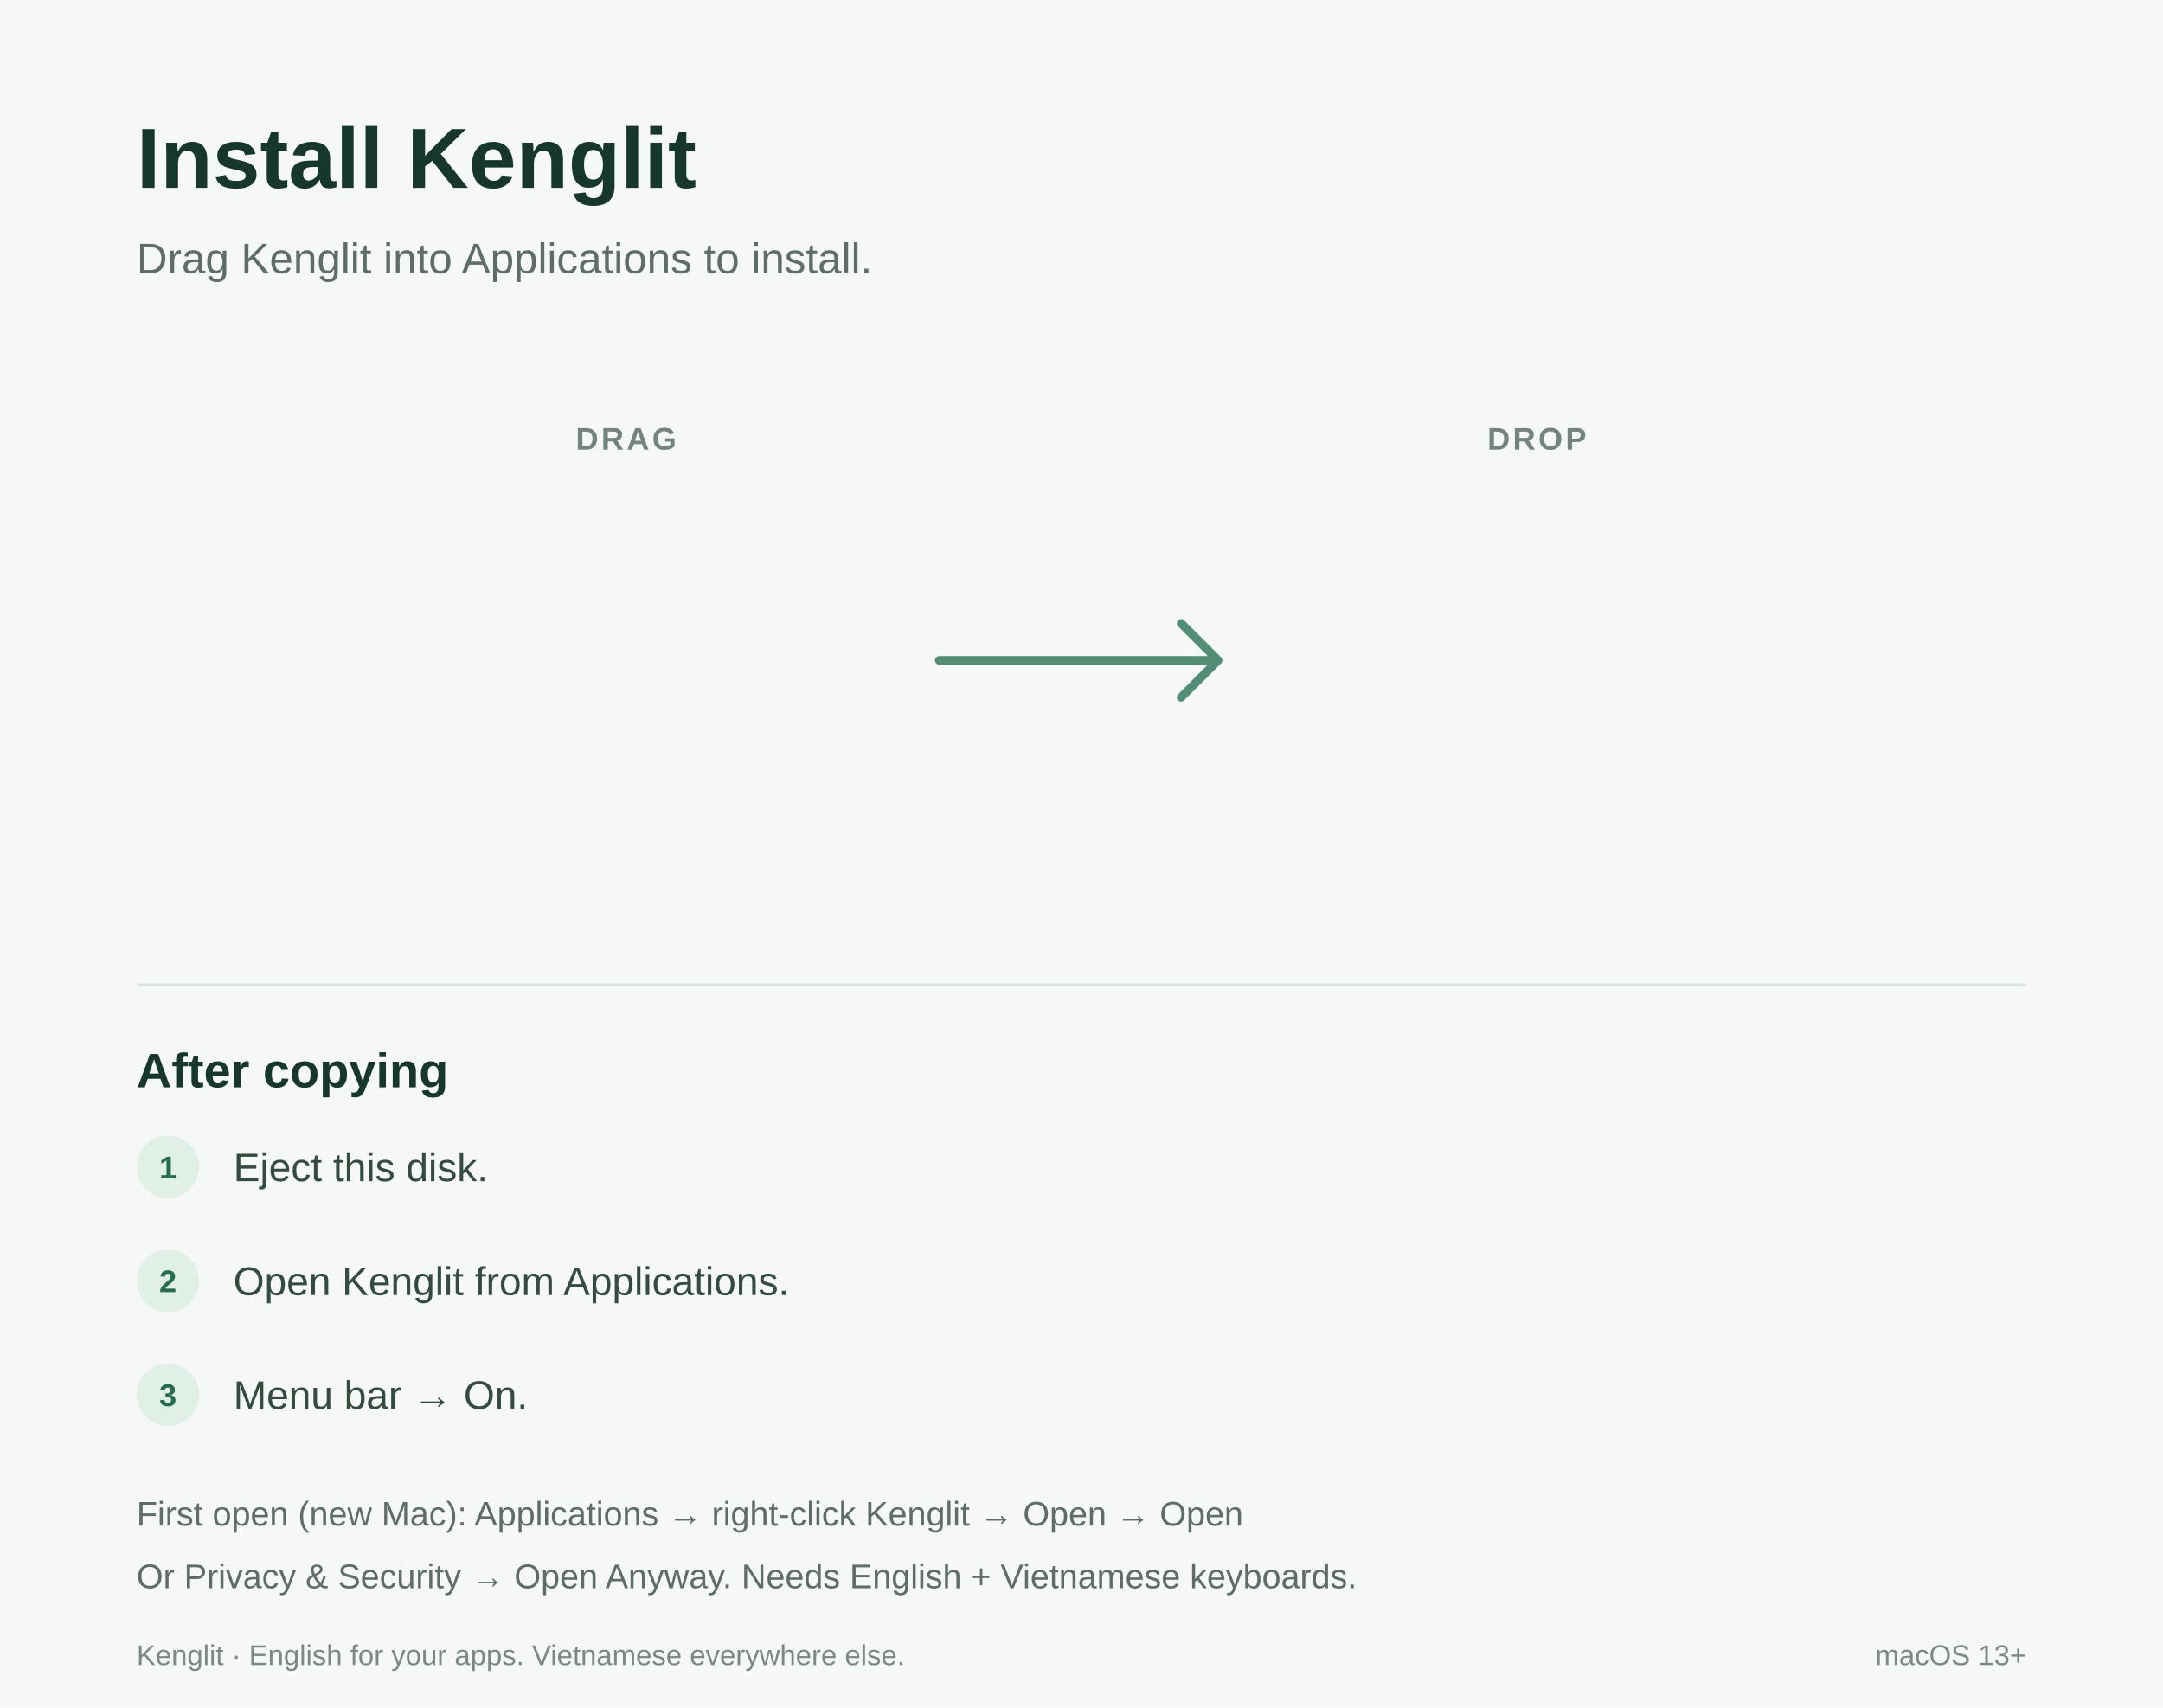
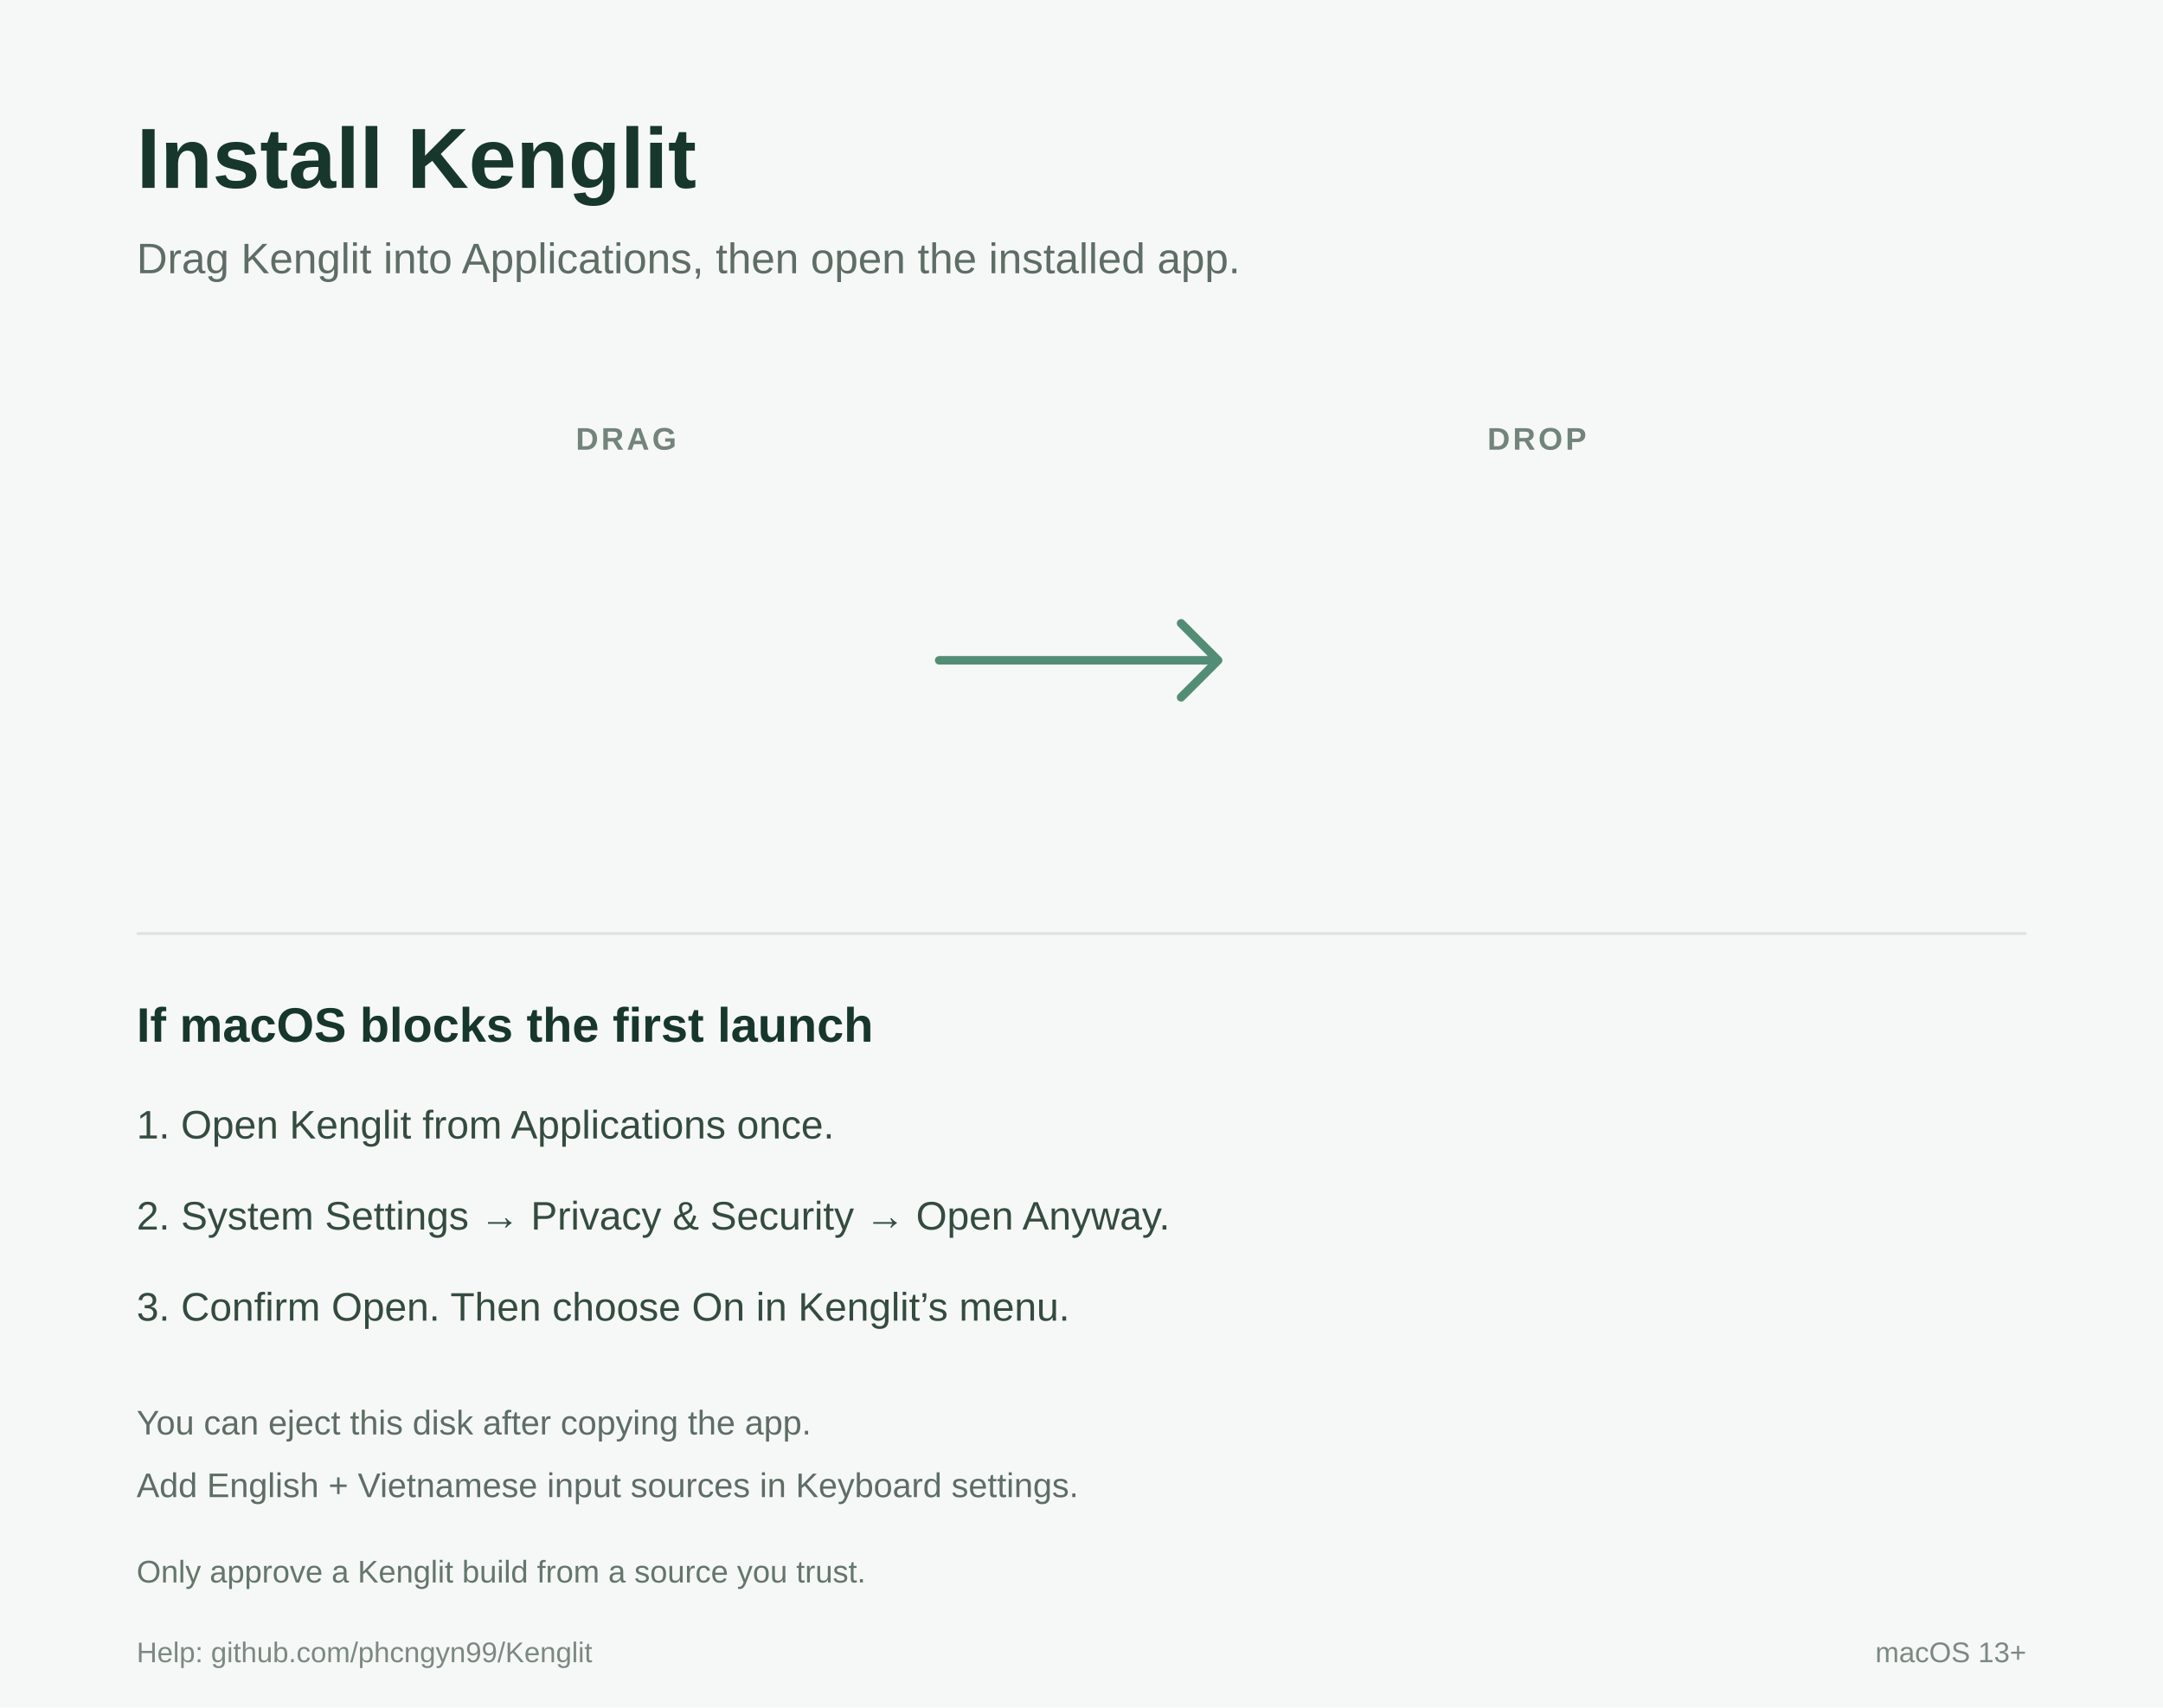
<svg xmlns="http://www.w3.org/2000/svg" width="760" height="600" viewBox="0 0 760 600">
  <rect width="760" height="600" fill="#F6F8F7" />
  <g font-family="Arial, Helvetica, sans-serif">
    <text x="48" y="66" font-size="30" font-weight="700" fill="#17372D">Install Kenglit</text>
-     <text x="48" y="96" font-size="15" fill="#5E6D66">Drag Kenglit into Applications to install.</text>
+     <text x="48" y="96" font-size="15" fill="#5E6D66">Drag Kenglit into Applications, then open the installed app.</text>
    <text x="220" y="158" font-size="11" font-weight="700" letter-spacing="1" text-anchor="middle" fill="#72847B">DRAG</text>
    <text x="540" y="158" font-size="11" font-weight="700" letter-spacing="1" text-anchor="middle" fill="#72847B">DROP</text>
    <path d="M330 232H428M415 219 428 232 415 245" fill="none" stroke="#548D76" stroke-width="3" stroke-linecap="round" stroke-linejoin="round" />
-     <path d="M48 346H712" fill="none" stroke="#DBE4DE" />
-     <text x="48" y="382" font-size="17" font-weight="700" fill="#17372D">After copying</text>
-     <circle cx="59" cy="410" r="11" fill="#E0F0E7" />
-     <text x="59" y="414" font-size="11" font-weight="700" text-anchor="middle" fill="#276C4E">1</text>
-     <text x="82" y="415" font-size="14" fill="#344C40">Eject this disk.</text>
-     <circle cx="59" cy="450" r="11" fill="#E0F0E7" />
-     <text x="59" y="454" font-size="11" font-weight="700" text-anchor="middle" fill="#276C4E">2</text>
-     <text x="82" y="455" font-size="14" fill="#344C40">Open Kenglit from Applications.</text>
-     <circle cx="59" cy="490" r="11" fill="#E0F0E7" />
-     <text x="59" y="494" font-size="11" font-weight="700" text-anchor="middle" fill="#276C4E">3</text>
-     <text x="82" y="495" font-size="14" fill="#344C40">Menu bar → On.</text>
-     <text x="48" y="536" font-size="12" fill="#5E6D66">First open (new Mac): Applications → right-click Kenglit → Open → Open</text>
-     <text x="48" y="558" font-size="12" fill="#5E6D66">Or Privacy &amp; Security → Open Anyway. Needs English + Vietnamese keyboards.</text>
-     <text x="48" y="585" font-size="10" fill="#7C8982">Kenglit · English for your apps. Vietnamese everywhere else.</text>
-     <text x="712" y="585" font-size="10" text-anchor="end" fill="#7C8982">macOS 13+</text>
+     <path d="M48 328H712" fill="none" stroke="#DBE4DE" />
+     <text x="48" y="366" font-size="17" font-weight="700" fill="#17372D">If macOS blocks the first launch</text>
+     <text x="48" y="400" font-size="14" fill="#344C40">1. Open Kenglit from Applications once.</text>
+     <text x="48" y="432" font-size="14" fill="#344C40">2. System Settings → Privacy &amp; Security → Open Anyway.</text>
+     <text x="48" y="464" font-size="14" fill="#344C40">3. Confirm Open. Then choose On in Kenglit’s menu.</text>
+     <text x="48" y="504" font-size="12" fill="#5E6D66">You can eject this disk after copying the app.</text>
+     <text x="48" y="526" font-size="12" fill="#5E6D66">Add English + Vietnamese input sources in Keyboard settings.</text>
+     <text x="48" y="556" font-size="11" fill="#65766C">Only approve a Kenglit build from a source you trust.</text>
+     <text x="48" y="584" font-size="10" fill="#7C8982">Help: github.com/phcngyn99/Kenglit</text>
+     <text x="712" y="584" font-size="10" text-anchor="end" fill="#7C8982">macOS 13+</text>
  </g>
</svg>
